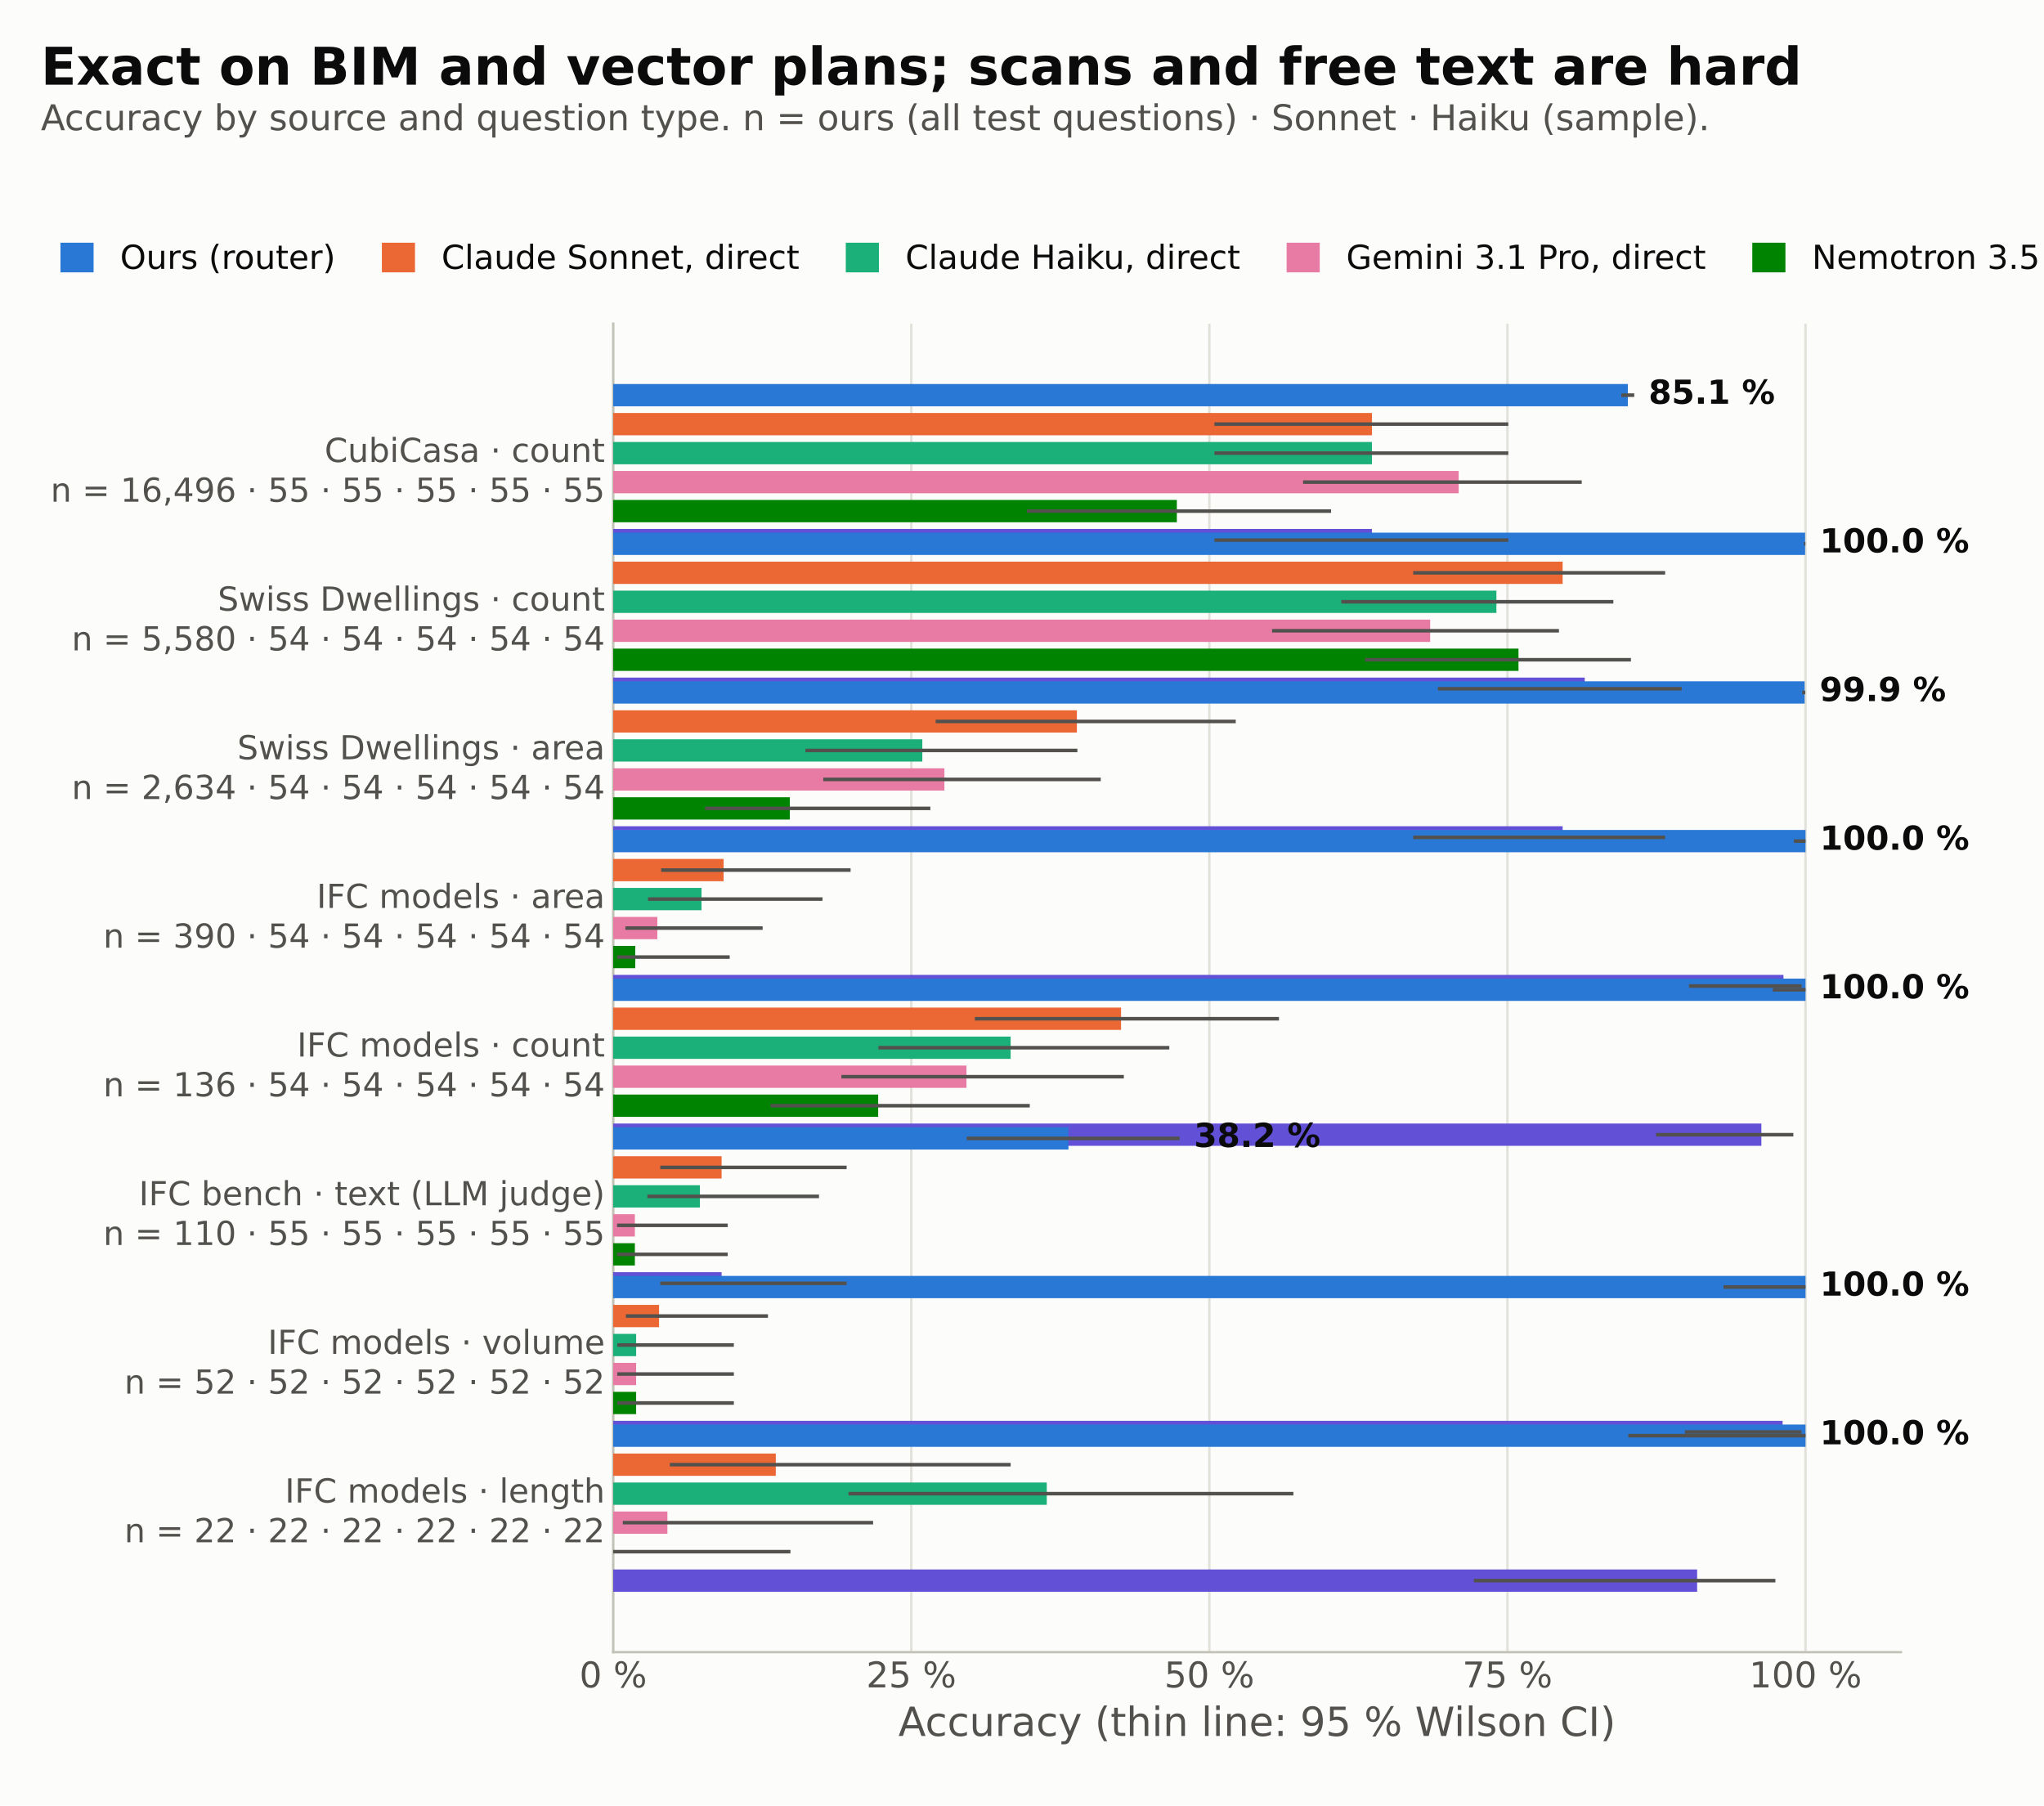
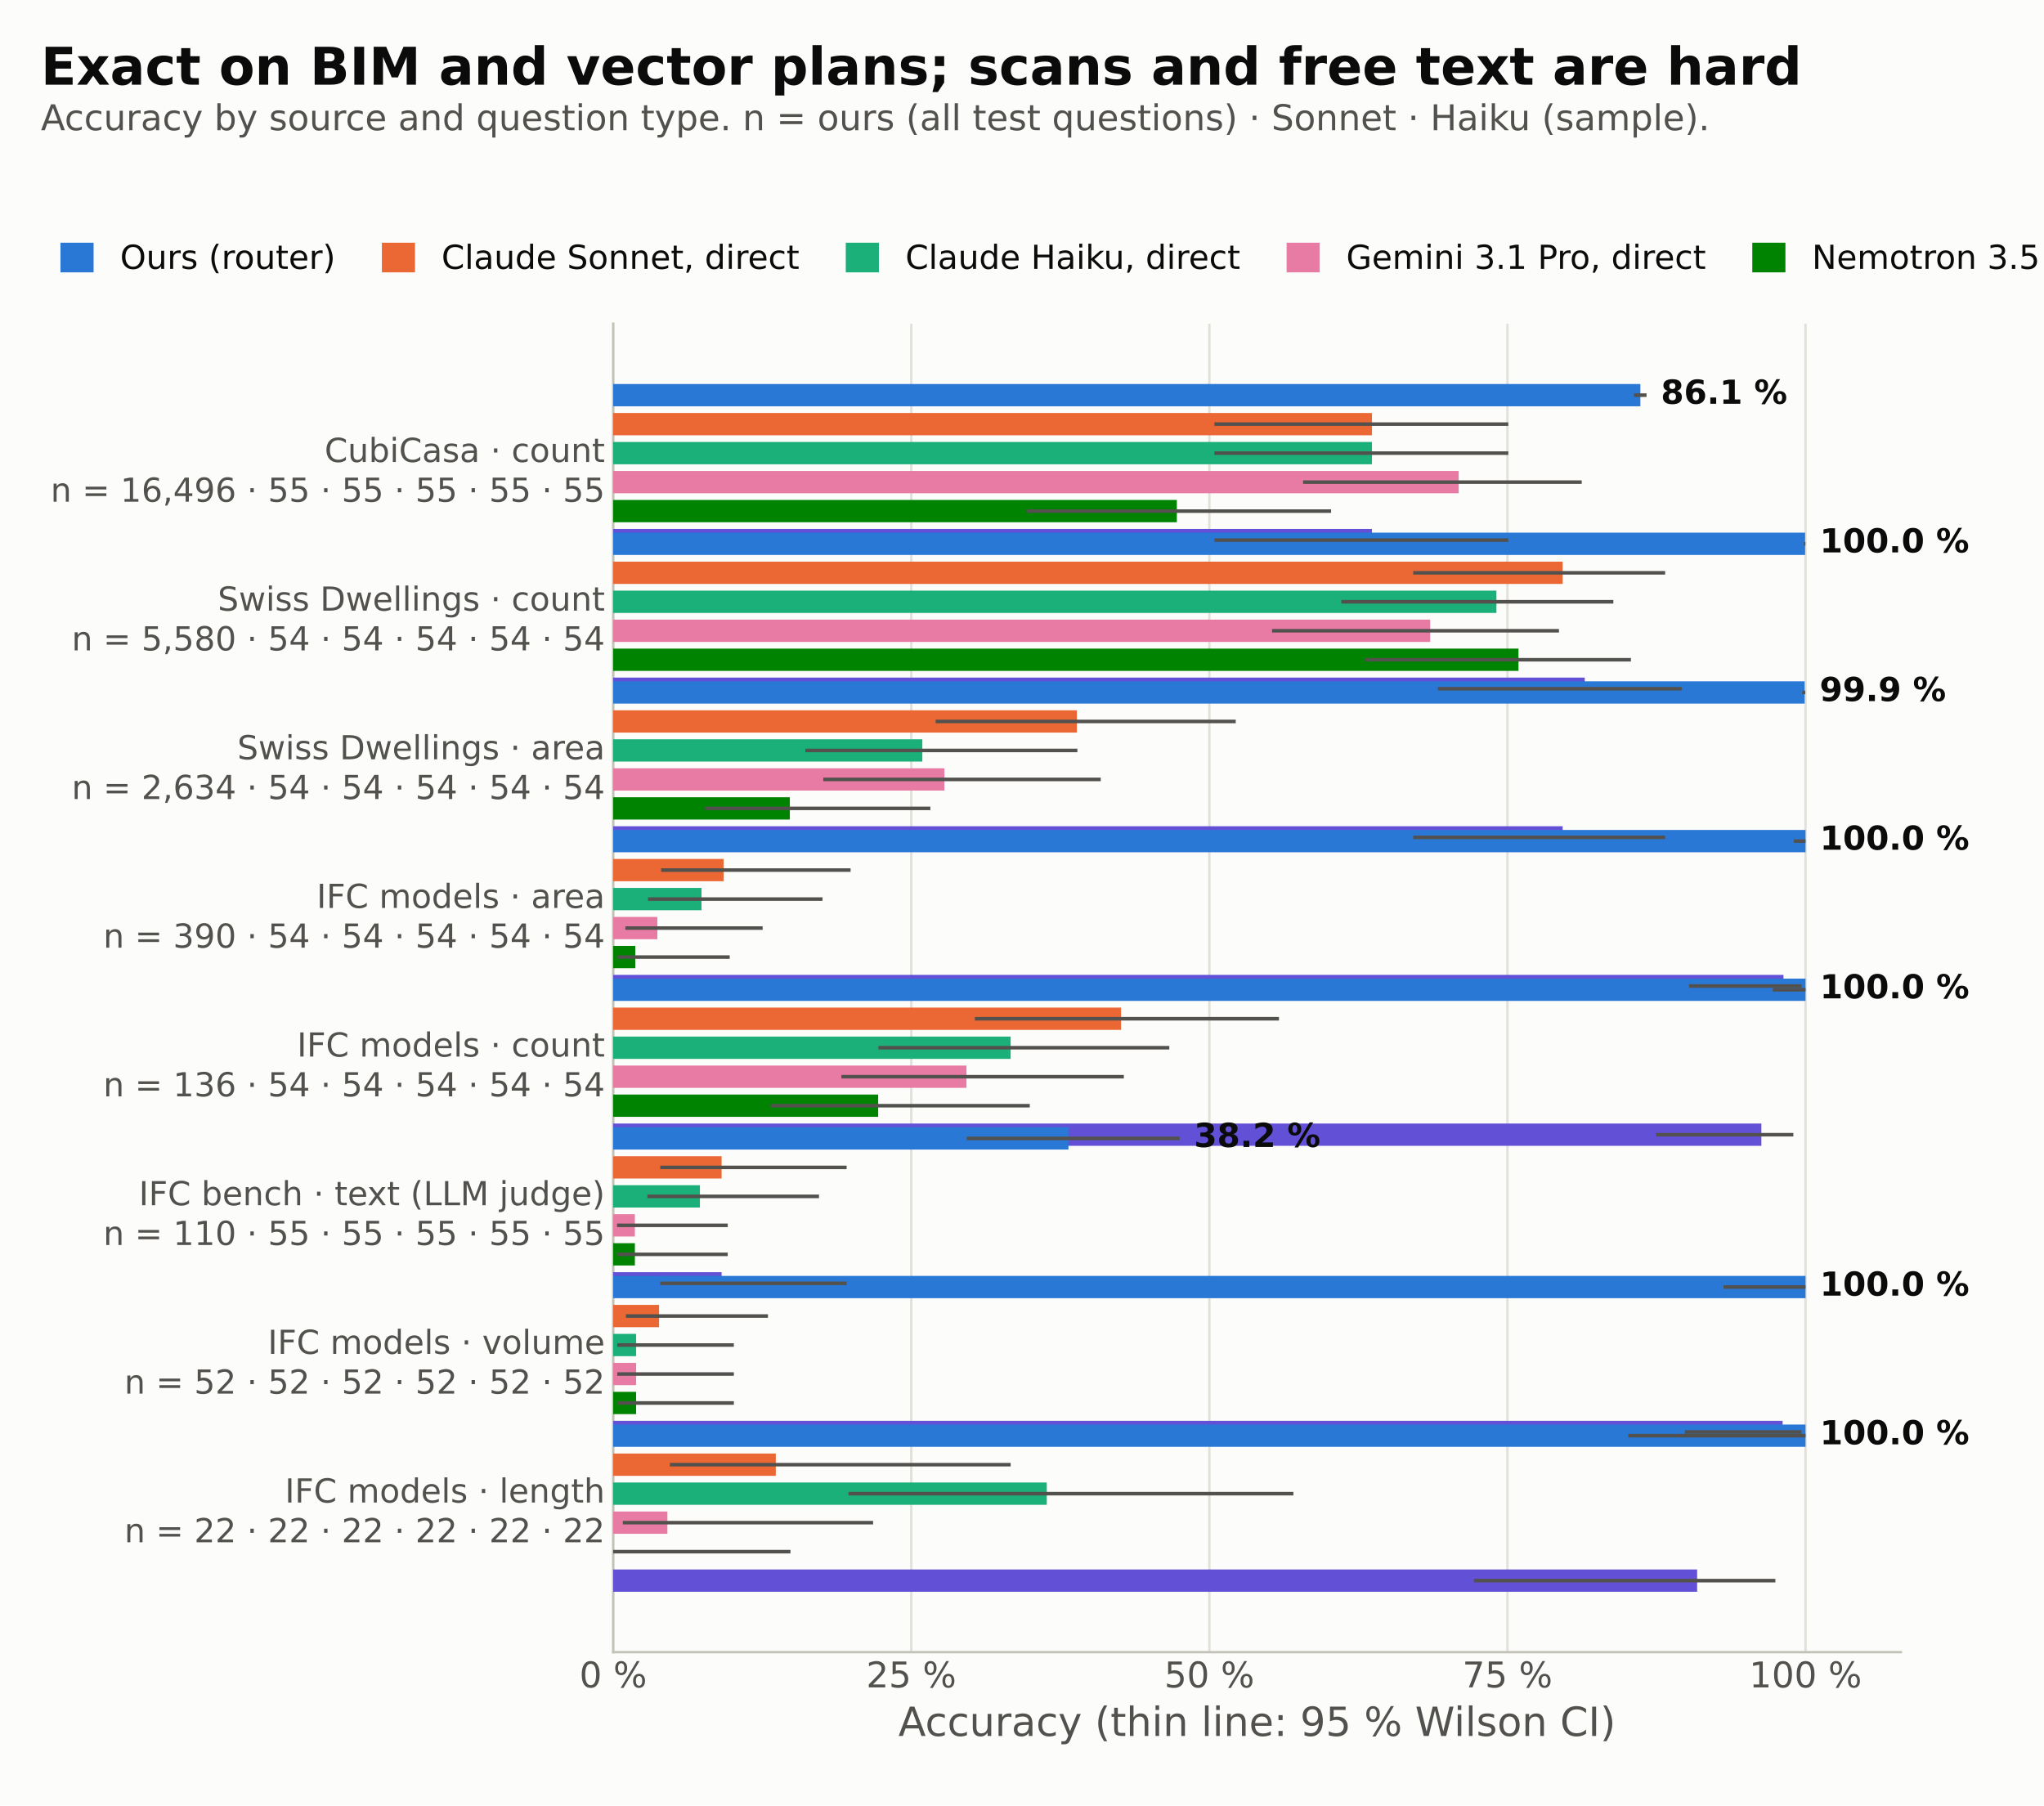
<svg xmlns="http://www.w3.org/2000/svg" width="864pt" height="763.2pt" viewBox="0 0 864 763.2" version="1.1">
  <defs>
    <style type="text/css">*{stroke-linejoin: round; stroke-linecap: butt}</style>
  </defs>
  <g id="figure_1">
    <g id="patch_1">
      <path d="M 0 763.2  L 864 763.2  L 864 0  L 0 0  z " style="fill: #fcfcfb" />
    </g>
    <g id="axes_1">
      <g id="patch_2">
        <path d="M 259.2 698.4  L 803.52 698.4  L 803.52 136.8  L 259.2 136.8  z " style="fill: #fcfcfb" />
      </g>
      <g id="matplotlib.axis_1">
        <g id="xtick_1">
          <g id="line2d_1">
-             <path d="M 259.2 698.4  L 259.2 136.8  " clip-path="url(#pb429736e7a)" style="fill: none; stroke: #e1e0d9; stroke-linecap: square" />
+             <path d="M 259.2 698.4  L 259.2 136.8  " clip-path="url(#pd298796c64)" style="fill: none; stroke: #e1e0d9; stroke-linecap: square" />
          </g>
          <g id="line2d_2" />
          <g id="text_1">
            <text style="font-size: 15px; font-family: 'DejaVu Sans'; text-anchor: middle; fill: #52514e" x="259.2" y="713.296" transform="rotate(-0 259.2 713.2965)">0 %</text>
          </g>
        </g>
        <g id="xtick_2">
          <g id="line2d_3">
-             <path d="M 385.2 698.4  L 385.2 136.8  " clip-path="url(#pb429736e7a)" style="fill: none; stroke: #e1e0d9; stroke-linecap: square" />
+             <path d="M 385.2 698.4  L 385.2 136.8  " clip-path="url(#pd298796c64)" style="fill: none; stroke: #e1e0d9; stroke-linecap: square" />
          </g>
          <g id="line2d_4" />
          <g id="text_2">
            <text style="font-size: 15px; font-family: 'DejaVu Sans'; text-anchor: middle; fill: #52514e" x="385.2" y="713.296" transform="rotate(-0 385.2 713.2965)">25 %</text>
          </g>
        </g>
        <g id="xtick_3">
          <g id="line2d_5">
-             <path d="M 511.2 698.4  L 511.2 136.8  " clip-path="url(#pb429736e7a)" style="fill: none; stroke: #e1e0d9; stroke-linecap: square" />
+             <path d="M 511.2 698.4  L 511.2 136.8  " clip-path="url(#pd298796c64)" style="fill: none; stroke: #e1e0d9; stroke-linecap: square" />
          </g>
          <g id="line2d_6" />
          <g id="text_3">
            <text style="font-size: 15px; font-family: 'DejaVu Sans'; text-anchor: middle; fill: #52514e" x="511.2" y="713.296" transform="rotate(-0 511.2 713.2965)">50 %</text>
          </g>
        </g>
        <g id="xtick_4">
          <g id="line2d_7">
-             <path d="M 637.2 698.4  L 637.2 136.8  " clip-path="url(#pb429736e7a)" style="fill: none; stroke: #e1e0d9; stroke-linecap: square" />
+             <path d="M 637.2 698.4  L 637.2 136.8  " clip-path="url(#pd298796c64)" style="fill: none; stroke: #e1e0d9; stroke-linecap: square" />
          </g>
          <g id="line2d_8" />
          <g id="text_4">
            <text style="font-size: 15px; font-family: 'DejaVu Sans'; text-anchor: middle; fill: #52514e" x="637.2" y="713.296" transform="rotate(-0 637.2 713.2965)">75 %</text>
          </g>
        </g>
        <g id="xtick_5">
          <g id="line2d_9">
-             <path d="M 763.2 698.4  L 763.2 136.8  " clip-path="url(#pb429736e7a)" style="fill: none; stroke: #e1e0d9; stroke-linecap: square" />
+             <path d="M 763.2 698.4  L 763.2 136.8  " clip-path="url(#pd298796c64)" style="fill: none; stroke: #e1e0d9; stroke-linecap: square" />
          </g>
          <g id="line2d_10" />
          <g id="text_5">
            <text style="font-size: 15px; font-family: 'DejaVu Sans'; text-anchor: middle; fill: #52514e" x="763.2" y="713.296" transform="rotate(-0 763.2 713.2965)">100 %</text>
          </g>
        </g>
        <g id="text_6">
          <text style="font-size: 17px; font-family: 'DejaVu Sans'; text-anchor: middle; fill: #52514e" x="531.36" y="733.817" transform="rotate(-0 531.36 733.8173)">Accuracy (thin line: 95 % Wilson CI)</text>
        </g>
      </g>
      <g id="matplotlib.axis_2">
        <g id="ytick_1">
          <g id="line2d_11" />
          <g id="text_7">
            <text style="font-size: 14px; font-family: 'DejaVu Sans'; fill: #52514e" transform="translate(137.2009 195.291)">CubiCasa · count</text>
            <text style="font-size: 14px; font-family: 'DejaVu Sans'; fill: #52514e" transform="translate(21.39469 212.0937)">n = 16,496 · 55 · 55 · 55 · 55 · 55</text>
          </g>
        </g>
        <g id="ytick_2">
          <g id="line2d_12" />
          <g id="text_8">
            <text style="font-size: 14px; font-family: 'DejaVu Sans'; fill: #52514e" transform="translate(92.02688 258.1273)">Swiss Dwellings · count</text>
            <text style="font-size: 14px; font-family: 'DejaVu Sans'; fill: #52514e" transform="translate(30.30219 274.93)">n = 5,580 · 54 · 54 · 54 · 54 · 54</text>
          </g>
        </g>
        <g id="ytick_3">
          <g id="line2d_13" />
          <g id="text_9">
            <text style="font-size: 14px; font-family: 'DejaVu Sans'; fill: #52514e" transform="translate(100.3044 320.9637)">Swiss Dwellings · area</text>
            <text style="font-size: 14px; font-family: 'DejaVu Sans'; fill: #52514e" transform="translate(30.30219 337.7664)">n = 2,634 · 54 · 54 · 54 · 54 · 54</text>
          </g>
        </g>
        <g id="ytick_4">
          <g id="line2d_14" />
          <g id="text_10">
            <text style="font-size: 14px; font-family: 'DejaVu Sans'; fill: #52514e" transform="translate(133.8366 383.8)">IFC models · area</text>
            <text style="font-size: 14px; font-family: 'DejaVu Sans'; fill: #52514e" transform="translate(43.65906 400.6028)">n = 390 · 54 · 54 · 54 · 54 · 54</text>
          </g>
        </g>
        <g id="ytick_5">
          <g id="line2d_15" />
          <g id="text_11">
            <text style="font-size: 14px; font-family: 'DejaVu Sans'; fill: #52514e" transform="translate(125.5591 446.6364)">IFC models · count</text>
            <text style="font-size: 14px; font-family: 'DejaVu Sans'; fill: #52514e" transform="translate(43.65906 463.4391)">n = 136 · 54 · 54 · 54 · 54 · 54</text>
          </g>
        </g>
        <g id="ytick_6">
          <g id="line2d_16" />
          <g id="text_12">
            <text style="font-size: 14px; font-family: 'DejaVu Sans'; fill: #52514e" transform="translate(58.71125 509.4728)">IFC bench · text (LLM judge)</text>
            <text style="font-size: 14px; font-family: 'DejaVu Sans'; fill: #52514e" transform="translate(43.65906 526.2755)">n = 110 · 55 · 55 · 55 · 55 · 55</text>
          </g>
        </g>
        <g id="ytick_7">
          <g id="line2d_17" />
          <g id="text_13">
            <text style="font-size: 14px; font-family: 'DejaVu Sans'; fill: #52514e" transform="translate(113.1909 572.3091)">IFC models · volume</text>
            <text style="font-size: 14px; font-family: 'DejaVu Sans'; fill: #52514e" transform="translate(52.56656 589.1119)">n = 52 · 52 · 52 · 52 · 52 · 52</text>
          </g>
        </g>
        <g id="ytick_8">
          <g id="line2d_18" />
          <g id="text_14">
            <text style="font-size: 14px; font-family: 'DejaVu Sans'; fill: #52514e" transform="translate(120.4316 635.1455)">IFC models · length</text>
            <text style="font-size: 14px; font-family: 'DejaVu Sans'; fill: #52514e" transform="translate(52.56656 651.9482)">n = 22 · 22 · 22 · 22 · 22 · 22</text>
          </g>
        </g>
      </g>
      <g id="patch_3">
        <path d="M 259.2 698.4  L 259.2 136.8  " style="fill: none; stroke: #c3c2b7; stroke-linejoin: miter; stroke-linecap: square" />
      </g>
      <g id="patch_4">
        <path d="M 259.2 698.4  L 803.52 698.4  " style="fill: none; stroke: #c3c2b7; stroke-linejoin: miter; stroke-linecap: square" />
      </g>
      <g id="patch_5">
-         <path d="M 259.2 171.753  L 688.101 171.753  L 688.101 162.327  L 259.2 162.327  z " clip-path="url(#pb429736e7a)" style="fill: #2a78d6" />
+         <path d="M 259.2 171.753  L 693.387 171.753  L 693.387 162.327  L 259.2 162.327  z " clip-path="url(#pd298796c64)" style="fill: #2a78d6" />
      </g>
      <g id="text_15">
-         <text style="font-weight: 700; font-size: 14px; font-family: 'DejaVu Sans'; text-anchor: start; fill: #0b0b0b" x="696.847" y="170.677" transform="rotate(-0 696.8466 170.6767)">85.1 %</text>
+         <text style="font-weight: 700; font-size: 14px; font-family: 'DejaVu Sans'; text-anchor: start; fill: #0b0b0b" x="702.049" y="170.677" transform="rotate(-0 702.0492 170.6767)">86.1 %</text>
      </g>
      <g id="patch_6">
-         <path d="M 259.2 184.006  L 579.927 184.006  L 579.927 174.58  L 259.2 174.58  z " clip-path="url(#pb429736e7a)" style="fill: #eb6834" />
+         <path d="M 259.2 184.006  L 579.927 184.006  L 579.927 174.58  L 259.2 174.58  z " clip-path="url(#pd298796c64)" style="fill: #eb6834" />
      </g>
      <g id="patch_7">
-         <path d="M 259.2 196.259  L 579.927 196.259  L 579.927 186.833  L 259.2 186.833  z " clip-path="url(#pb429736e7a)" style="fill: #1baf7a" />
+         <path d="M 259.2 196.259  L 579.927 196.259  L 579.927 186.833  L 259.2 186.833  z " clip-path="url(#pd298796c64)" style="fill: #1baf7a" />
      </g>
      <g id="patch_8">
-         <path d="M 259.2 208.512  L 616.582 208.512  L 616.582 199.087  L 259.2 199.087  z " clip-path="url(#pb429736e7a)" style="fill: #e87ba4" />
+         <path d="M 259.2 208.512  L 616.582 208.512  L 616.582 199.087  L 259.2 199.087  z " clip-path="url(#pd298796c64)" style="fill: #e87ba4" />
      </g>
      <g id="patch_9">
-         <path d="M 259.2 220.765  L 497.455 220.765  L 497.455 211.34  L 259.2 211.34  z " clip-path="url(#pb429736e7a)" style="fill: #008300" />
+         <path d="M 259.2 220.765  L 497.455 220.765  L 497.455 211.34  L 259.2 211.34  z " clip-path="url(#pd298796c64)" style="fill: #008300" />
      </g>
      <g id="patch_10">
-         <path d="M 259.2 233.018  L 579.927 233.018  L 579.927 223.593  L 259.2 223.593  z " clip-path="url(#pb429736e7a)" style="fill: #6250d6" />
+         <path d="M 259.2 233.018  L 579.927 233.018  L 579.927 223.593  L 259.2 223.593  z " clip-path="url(#pd298796c64)" style="fill: #6250d6" />
      </g>
      <g id="patch_11">
-         <path d="M 259.2 234.589  L 763.019 234.589  L 763.019 225.164  L 259.2 225.164  z " clip-path="url(#pb429736e7a)" style="fill: #2a78d6" />
+         <path d="M 259.2 234.589  L 763.019 234.589  L 763.019 225.164  L 259.2 225.164  z " clip-path="url(#pd298796c64)" style="fill: #2a78d6" />
      </g>
      <g id="text_16">
        <text style="font-weight: 700; font-size: 14px; font-family: 'DejaVu Sans'; text-anchor: start; fill: #0b0b0b" x="769.198" y="233.513" transform="rotate(-0 769.1985 233.5131)">100.0 %</text>
      </g>
      <g id="patch_12">
-         <path d="M 259.2 246.842  L 660.533 246.842  L 660.533 237.417  L 259.2 237.417  z " clip-path="url(#pb429736e7a)" style="fill: #eb6834" />
+         <path d="M 259.2 246.842  L 660.533 246.842  L 660.533 237.417  L 259.2 237.417  z " clip-path="url(#pd298796c64)" style="fill: #eb6834" />
      </g>
      <g id="patch_13">
-         <path d="M 259.2 259.095  L 632.533 259.095  L 632.533 249.67  L 259.2 249.67  z " clip-path="url(#pb429736e7a)" style="fill: #1baf7a" />
+         <path d="M 259.2 259.095  L 632.533 259.095  L 632.533 249.67  L 259.2 249.67  z " clip-path="url(#pd298796c64)" style="fill: #1baf7a" />
      </g>
      <g id="patch_14">
-         <path d="M 259.2 271.348  L 604.533 271.348  L 604.533 261.923  L 259.2 261.923  z " clip-path="url(#pb429736e7a)" style="fill: #e87ba4" />
+         <path d="M 259.2 271.348  L 604.533 271.348  L 604.533 261.923  L 259.2 261.923  z " clip-path="url(#pd298796c64)" style="fill: #e87ba4" />
      </g>
      <g id="patch_15">
-         <path d="M 259.2 283.601  L 641.867 283.601  L 641.867 274.176  L 259.2 274.176  z " clip-path="url(#pb429736e7a)" style="fill: #008300" />
+         <path d="M 259.2 283.601  L 641.867 283.601  L 641.867 274.176  L 259.2 274.176  z " clip-path="url(#pd298796c64)" style="fill: #008300" />
      </g>
      <g id="patch_16">
-         <path d="M 259.2 295.855  L 669.867 295.855  L 669.867 286.429  L 259.2 286.429  z " clip-path="url(#pb429736e7a)" style="fill: #6250d6" />
+         <path d="M 259.2 295.855  L 669.867 295.855  L 669.867 286.429  L 259.2 286.429  z " clip-path="url(#pd298796c64)" style="fill: #6250d6" />
      </g>
      <g id="patch_17">
-         <path d="M 259.2 297.425  L 762.817 297.425  L 762.817 288  L 259.2 288  z " clip-path="url(#pb429736e7a)" style="fill: #2a78d6" />
+         <path d="M 259.2 297.425  L 762.817 297.425  L 762.817 288  L 259.2 288  z " clip-path="url(#pd298796c64)" style="fill: #2a78d6" />
      </g>
      <g id="text_17">
        <text style="font-weight: 700; font-size: 14px; font-family: 'DejaVu Sans'; text-anchor: start; fill: #0b0b0b" x="769.143" y="296.349" transform="rotate(-0 769.143 296.3494)">99.9 %</text>
      </g>
      <g id="patch_18">
-         <path d="M 259.2 309.679  L 455.2 309.679  L 455.2 300.253  L 259.2 300.253  z " clip-path="url(#pb429736e7a)" style="fill: #eb6834" />
+         <path d="M 259.2 309.679  L 455.2 309.679  L 455.2 300.253  L 259.2 300.253  z " clip-path="url(#pd298796c64)" style="fill: #eb6834" />
      </g>
      <g id="patch_19">
-         <path d="M 259.2 321.932  L 389.867 321.932  L 389.867 312.506  L 259.2 312.506  z " clip-path="url(#pb429736e7a)" style="fill: #1baf7a" />
+         <path d="M 259.2 321.932  L 389.867 321.932  L 389.867 312.506  L 259.2 312.506  z " clip-path="url(#pd298796c64)" style="fill: #1baf7a" />
      </g>
      <g id="patch_20">
-         <path d="M 259.2 334.185  L 399.2 334.185  L 399.2 324.759  L 259.2 324.759  z " clip-path="url(#pb429736e7a)" style="fill: #e87ba4" />
+         <path d="M 259.2 334.185  L 399.2 334.185  L 399.2 324.759  L 259.2 324.759  z " clip-path="url(#pd298796c64)" style="fill: #e87ba4" />
      </g>
      <g id="patch_21">
-         <path d="M 259.2 346.438  L 333.867 346.438  L 333.867 337.012  L 259.2 337.012  z " clip-path="url(#pb429736e7a)" style="fill: #008300" />
+         <path d="M 259.2 346.438  L 333.867 346.438  L 333.867 337.012  L 259.2 337.012  z " clip-path="url(#pd298796c64)" style="fill: #008300" />
      </g>
      <g id="patch_22">
-         <path d="M 259.2 358.691  L 660.533 358.691  L 660.533 349.265  L 259.2 349.265  z " clip-path="url(#pb429736e7a)" style="fill: #6250d6" />
+         <path d="M 259.2 358.691  L 660.533 358.691  L 660.533 349.265  L 259.2 349.265  z " clip-path="url(#pd298796c64)" style="fill: #6250d6" />
      </g>
      <g id="patch_23">
-         <path d="M 259.2 360.262  L 763.2 360.262  L 763.2 350.836  L 259.2 350.836  z " clip-path="url(#pb429736e7a)" style="fill: #2a78d6" />
+         <path d="M 259.2 360.262  L 763.2 360.262  L 763.2 350.836  L 259.2 350.836  z " clip-path="url(#pd298796c64)" style="fill: #2a78d6" />
      </g>
      <g id="text_18">
        <text style="font-weight: 700; font-size: 14px; font-family: 'DejaVu Sans'; text-anchor: start; fill: #0b0b0b" x="769.248" y="359.186" transform="rotate(-0 769.248 359.1858)">100.0 %</text>
      </g>
      <g id="patch_24">
-         <path d="M 259.2 372.515  L 305.867 372.515  L 305.867 363.089  L 259.2 363.089  z " clip-path="url(#pb429736e7a)" style="fill: #eb6834" />
+         <path d="M 259.2 372.515  L 305.867 372.515  L 305.867 363.089  L 259.2 363.089  z " clip-path="url(#pd298796c64)" style="fill: #eb6834" />
      </g>
      <g id="patch_25">
-         <path d="M 259.2 384.768  L 296.533 384.768  L 296.533 375.343  L 259.2 375.343  z " clip-path="url(#pb429736e7a)" style="fill: #1baf7a" />
+         <path d="M 259.2 384.768  L 296.533 384.768  L 296.533 375.343  L 259.2 375.343  z " clip-path="url(#pd298796c64)" style="fill: #1baf7a" />
      </g>
      <g id="patch_26">
-         <path d="M 259.2 397.021  L 277.867 397.021  L 277.867 387.596  L 259.2 387.596  z " clip-path="url(#pb429736e7a)" style="fill: #e87ba4" />
+         <path d="M 259.2 397.021  L 277.867 397.021  L 277.867 387.596  L 259.2 387.596  z " clip-path="url(#pd298796c64)" style="fill: #e87ba4" />
      </g>
      <g id="patch_27">
-         <path d="M 259.2 409.274  L 268.533 409.274  L 268.533 399.849  L 259.2 399.849  z " clip-path="url(#pb429736e7a)" style="fill: #008300" />
+         <path d="M 259.2 409.274  L 268.533 409.274  L 268.533 399.849  L 259.2 399.849  z " clip-path="url(#pd298796c64)" style="fill: #008300" />
      </g>
      <g id="patch_28">
-         <path d="M 259.2 421.527  L 753.867 421.527  L 753.867 412.102  L 259.2 412.102  z " clip-path="url(#pb429736e7a)" style="fill: #6250d6" />
+         <path d="M 259.2 421.527  L 753.867 421.527  L 753.867 412.102  L 259.2 412.102  z " clip-path="url(#pd298796c64)" style="fill: #6250d6" />
      </g>
      <g id="patch_29">
-         <path d="M 259.2 423.098  L 763.2 423.098  L 763.2 413.673  L 259.2 413.673  z " clip-path="url(#pb429736e7a)" style="fill: #2a78d6" />
+         <path d="M 259.2 423.098  L 763.2 423.098  L 763.2 413.673  L 259.2 413.673  z " clip-path="url(#pd298796c64)" style="fill: #2a78d6" />
      </g>
      <g id="text_19">
        <text style="font-weight: 700; font-size: 14px; font-family: 'DejaVu Sans'; text-anchor: start; fill: #0b0b0b" x="769.248" y="422.022" transform="rotate(-0 769.248 422.0222)">100.0 %</text>
      </g>
      <g id="patch_30">
-         <path d="M 259.2 435.351  L 473.867 435.351  L 473.867 425.926  L 259.2 425.926  z " clip-path="url(#pb429736e7a)" style="fill: #eb6834" />
+         <path d="M 259.2 435.351  L 473.867 435.351  L 473.867 425.926  L 259.2 425.926  z " clip-path="url(#pd298796c64)" style="fill: #eb6834" />
      </g>
      <g id="patch_31">
-         <path d="M 259.2 447.604  L 427.2 447.604  L 427.2 438.179  L 259.2 438.179  z " clip-path="url(#pb429736e7a)" style="fill: #1baf7a" />
+         <path d="M 259.2 447.604  L 427.2 447.604  L 427.2 438.179  L 259.2 438.179  z " clip-path="url(#pd298796c64)" style="fill: #1baf7a" />
      </g>
      <g id="patch_32">
-         <path d="M 259.2 459.857  L 408.533 459.857  L 408.533 450.432  L 259.2 450.432  z " clip-path="url(#pb429736e7a)" style="fill: #e87ba4" />
+         <path d="M 259.2 459.857  L 408.533 459.857  L 408.533 450.432  L 259.2 450.432  z " clip-path="url(#pd298796c64)" style="fill: #e87ba4" />
      </g>
      <g id="patch_33">
-         <path d="M 259.2 472.111  L 371.2 472.111  L 371.2 462.685  L 259.2 462.685  z " clip-path="url(#pb429736e7a)" style="fill: #008300" />
+         <path d="M 259.2 472.111  L 371.2 472.111  L 371.2 462.685  L 259.2 462.685  z " clip-path="url(#pd298796c64)" style="fill: #008300" />
      </g>
      <g id="patch_34">
-         <path d="M 259.2 484.364  L 744.533 484.364  L 744.533 474.938  L 259.2 474.938  z " clip-path="url(#pb429736e7a)" style="fill: #6250d6" />
+         <path d="M 259.2 484.364  L 744.533 484.364  L 744.533 474.938  L 259.2 474.938  z " clip-path="url(#pd298796c64)" style="fill: #6250d6" />
      </g>
      <g id="patch_35">
-         <path d="M 259.2 485.935  L 451.636 485.935  L 451.636 476.509  L 259.2 476.509  z " clip-path="url(#pb429736e7a)" style="fill: #2a78d6" />
+         <path d="M 259.2 485.935  L 451.636 485.935  L 451.636 476.509  L 259.2 476.509  z " clip-path="url(#pd298796c64)" style="fill: #2a78d6" />
      </g>
      <g id="text_20">
        <text style="font-weight: 700; font-size: 14px; font-family: 'DejaVu Sans'; text-anchor: start; fill: #0b0b0b" x="504.719" y="484.859" transform="rotate(-0 504.7187 484.8585)">38.2 %</text>
      </g>
      <g id="patch_36">
-         <path d="M 259.2 498.188  L 305.018 498.188  L 305.018 488.762  L 259.2 488.762  z " clip-path="url(#pb429736e7a)" style="fill: #eb6834" />
+         <path d="M 259.2 498.188  L 305.018 498.188  L 305.018 488.762  L 259.2 488.762  z " clip-path="url(#pd298796c64)" style="fill: #eb6834" />
      </g>
      <g id="patch_37">
-         <path d="M 259.2 510.441  L 295.855 510.441  L 295.855 501.015  L 259.2 501.015  z " clip-path="url(#pb429736e7a)" style="fill: #1baf7a" />
+         <path d="M 259.2 510.441  L 295.855 510.441  L 295.855 501.015  L 259.2 501.015  z " clip-path="url(#pd298796c64)" style="fill: #1baf7a" />
      </g>
      <g id="patch_38">
-         <path d="M 259.2 522.694  L 268.364 522.694  L 268.364 513.268  L 259.2 513.268  z " clip-path="url(#pb429736e7a)" style="fill: #e87ba4" />
+         <path d="M 259.2 522.694  L 268.364 522.694  L 268.364 513.268  L 259.2 513.268  z " clip-path="url(#pd298796c64)" style="fill: #e87ba4" />
      </g>
      <g id="patch_39">
-         <path d="M 259.2 534.947  L 268.364 534.947  L 268.364 525.521  L 259.2 525.521  z " clip-path="url(#pb429736e7a)" style="fill: #008300" />
+         <path d="M 259.2 534.947  L 268.364 534.947  L 268.364 525.521  L 259.2 525.521  z " clip-path="url(#pd298796c64)" style="fill: #008300" />
      </g>
      <g id="patch_40">
-         <path d="M 259.2 547.2  L 305.018 547.2  L 305.018 537.775  L 259.2 537.775  z " clip-path="url(#pb429736e7a)" style="fill: #6250d6" />
+         <path d="M 259.2 547.2  L 305.018 547.2  L 305.018 537.775  L 259.2 537.775  z " clip-path="url(#pd298796c64)" style="fill: #6250d6" />
      </g>
      <g id="patch_41">
-         <path d="M 259.2 548.771  L 763.2 548.771  L 763.2 539.345  L 259.2 539.345  z " clip-path="url(#pb429736e7a)" style="fill: #2a78d6" />
+         <path d="M 259.2 548.771  L 763.2 548.771  L 763.2 539.345  L 259.2 539.345  z " clip-path="url(#pd298796c64)" style="fill: #2a78d6" />
      </g>
      <g id="text_21">
        <text style="font-weight: 700; font-size: 14px; font-family: 'DejaVu Sans'; text-anchor: start; fill: #0b0b0b" x="769.248" y="547.695" transform="rotate(-0 769.248 547.6949)">100.0 %</text>
      </g>
      <g id="patch_42">
-         <path d="M 259.2 561.024  L 278.585 561.024  L 278.585 551.599  L 259.2 551.599  z " clip-path="url(#pb429736e7a)" style="fill: #eb6834" />
+         <path d="M 259.2 561.024  L 278.585 561.024  L 278.585 551.599  L 259.2 551.599  z " clip-path="url(#pd298796c64)" style="fill: #eb6834" />
      </g>
      <g id="patch_43">
-         <path d="M 259.2 573.277  L 268.892 573.277  L 268.892 563.852  L 259.2 563.852  z " clip-path="url(#pb429736e7a)" style="fill: #1baf7a" />
+         <path d="M 259.2 573.277  L 268.892 573.277  L 268.892 563.852  L 259.2 563.852  z " clip-path="url(#pd298796c64)" style="fill: #1baf7a" />
      </g>
      <g id="patch_44">
-         <path d="M 259.2 585.53  L 268.892 585.53  L 268.892 576.105  L 259.2 576.105  z " clip-path="url(#pb429736e7a)" style="fill: #e87ba4" />
+         <path d="M 259.2 585.53  L 268.892 585.53  L 268.892 576.105  L 259.2 576.105  z " clip-path="url(#pd298796c64)" style="fill: #e87ba4" />
      </g>
      <g id="patch_45">
-         <path d="M 259.2 597.783  L 268.892 597.783  L 268.892 588.358  L 259.2 588.358  z " clip-path="url(#pb429736e7a)" style="fill: #008300" />
+         <path d="M 259.2 597.783  L 268.892 597.783  L 268.892 588.358  L 259.2 588.358  z " clip-path="url(#pd298796c64)" style="fill: #008300" />
      </g>
      <g id="patch_46">
-         <path d="M 259.2 610.036  L 753.508 610.036  L 753.508 600.611  L 259.2 600.611  z " clip-path="url(#pb429736e7a)" style="fill: #6250d6" />
+         <path d="M 259.2 610.036  L 753.508 610.036  L 753.508 600.611  L 259.2 600.611  z " clip-path="url(#pd298796c64)" style="fill: #6250d6" />
      </g>
      <g id="patch_47">
-         <path d="M 259.2 611.607  L 763.2 611.607  L 763.2 602.182  L 259.2 602.182  z " clip-path="url(#pb429736e7a)" style="fill: #2a78d6" />
+         <path d="M 259.2 611.607  L 763.2 611.607  L 763.2 602.182  L 259.2 602.182  z " clip-path="url(#pd298796c64)" style="fill: #2a78d6" />
      </g>
      <g id="text_22">
        <text style="font-weight: 700; font-size: 14px; font-family: 'DejaVu Sans'; text-anchor: start; fill: #0b0b0b" x="769.248" y="610.531" transform="rotate(-0 769.248 610.5313)">100.0 %</text>
      </g>
      <g id="patch_48">
-         <path d="M 259.2 623.86  L 327.927 623.86  L 327.927 614.435  L 259.2 614.435  z " clip-path="url(#pb429736e7a)" style="fill: #eb6834" />
+         <path d="M 259.2 623.86  L 327.927 623.86  L 327.927 614.435  L 259.2 614.435  z " clip-path="url(#pd298796c64)" style="fill: #eb6834" />
      </g>
      <g id="patch_49">
-         <path d="M 259.2 636.113  L 442.473 636.113  L 442.473 626.688  L 259.2 626.688  z " clip-path="url(#pb429736e7a)" style="fill: #1baf7a" />
+         <path d="M 259.2 636.113  L 442.473 636.113  L 442.473 626.688  L 259.2 626.688  z " clip-path="url(#pd298796c64)" style="fill: #1baf7a" />
      </g>
      <g id="patch_50">
-         <path d="M 259.2 648.367  L 282.109 648.367  L 282.109 638.941  L 259.2 638.941  z " clip-path="url(#pb429736e7a)" style="fill: #e87ba4" />
+         <path d="M 259.2 648.367  L 282.109 648.367  L 282.109 638.941  L 259.2 638.941  z " clip-path="url(#pd298796c64)" style="fill: #e87ba4" />
      </g>
      <g id="patch_51">
-         <path d="M 259.2 660.62  L 259.2 660.62  L 259.2 651.194  L 259.2 651.194  z " clip-path="url(#pb429736e7a)" style="fill: #008300" />
+         <path d="M 259.2 660.62  L 259.2 660.62  L 259.2 651.194  L 259.2 651.194  z " clip-path="url(#pd298796c64)" style="fill: #008300" />
      </g>
      <g id="patch_52">
-         <path d="M 259.2 672.873  L 717.382 672.873  L 717.382 663.447  L 259.2 663.447  z " clip-path="url(#pb429736e7a)" style="fill: #6250d6" />
+         <path d="M 259.2 672.873  L 717.382 672.873  L 717.382 663.447  L 259.2 663.447  z " clip-path="url(#pd298796c64)" style="fill: #6250d6" />
      </g>
      <g id="line2d_19">
-         <path d="M 685.321 167.04  L 690.799 167.04  " clip-path="url(#pb429736e7a)" style="fill: none; stroke: #52514e; stroke-width: 1.5" />
+         <path d="M 690.687 167.04  L 696.001 167.04  " clip-path="url(#pd298796c64)" style="fill: none; stroke: #52514e; stroke-width: 1.5" />
      </g>
      <g id="line2d_20">
-         <path d="M 513.331 179.293  L 637.55 179.293  " clip-path="url(#pb429736e7a)" style="fill: none; stroke: #52514e; stroke-width: 1.5" />
+         <path d="M 513.331 179.293  L 637.55 179.293  " clip-path="url(#pd298796c64)" style="fill: none; stroke: #52514e; stroke-width: 1.5" />
      </g>
      <g id="line2d_21">
-         <path d="M 513.331 191.546  L 637.55 191.546  " clip-path="url(#pb429736e7a)" style="fill: none; stroke: #52514e; stroke-width: 1.5" />
+         <path d="M 513.331 191.546  L 637.55 191.546  " clip-path="url(#pd298796c64)" style="fill: none; stroke: #52514e; stroke-width: 1.5" />
      </g>
      <g id="line2d_22">
-         <path d="M 550.811 203.799  L 668.593 203.799  " clip-path="url(#pb429736e7a)" style="fill: none; stroke: #52514e; stroke-width: 1.5" />
+         <path d="M 550.811 203.799  L 668.593 203.799  " clip-path="url(#pd298796c64)" style="fill: none; stroke: #52514e; stroke-width: 1.5" />
      </g>
      <g id="line2d_23">
-         <path d="M 434.053 216.052  L 562.651 216.052  " clip-path="url(#pb429736e7a)" style="fill: none; stroke: #52514e; stroke-width: 1.5" />
+         <path d="M 434.053 216.052  L 562.651 216.052  " clip-path="url(#pd298796c64)" style="fill: none; stroke: #52514e; stroke-width: 1.5" />
      </g>
      <g id="line2d_24">
-         <path d="M 513.331 228.305  L 637.55 228.305  " clip-path="url(#pb429736e7a)" style="fill: none; stroke: #52514e; stroke-width: 1.5" />
+         <path d="M 513.331 228.305  L 637.55 228.305  " clip-path="url(#pd298796c64)" style="fill: none; stroke: #52514e; stroke-width: 1.5" />
      </g>
      <g id="line2d_25">
-         <path d="M 762.542 229.876  L 763.15 229.876  " clip-path="url(#pb429736e7a)" style="fill: none; stroke: #52514e; stroke-width: 1.5" />
+         <path d="M 762.542 229.876  L 763.15 229.876  " clip-path="url(#pd298796c64)" style="fill: none; stroke: #52514e; stroke-width: 1.5" />
      </g>
      <g id="line2d_26">
-         <path d="M 597.372 242.129  L 703.859 242.129  " clip-path="url(#pb429736e7a)" style="fill: none; stroke: #52514e; stroke-width: 1.5" />
+         <path d="M 597.372 242.129  L 703.859 242.129  " clip-path="url(#pd298796c64)" style="fill: none; stroke: #52514e; stroke-width: 1.5" />
      </g>
      <g id="line2d_27">
-         <path d="M 566.988 254.383  L 681.962 254.383  " clip-path="url(#pb429736e7a)" style="fill: none; stroke: #52514e; stroke-width: 1.5" />
+         <path d="M 566.988 254.383  L 681.962 254.383  " clip-path="url(#pd298796c64)" style="fill: none; stroke: #52514e; stroke-width: 1.5" />
      </g>
      <g id="line2d_28">
-         <path d="M 537.693 266.636  L 658.976 266.636  " clip-path="url(#pb429736e7a)" style="fill: none; stroke: #52514e; stroke-width: 1.5" />
+         <path d="M 537.693 266.636  L 658.976 266.636  " clip-path="url(#pd298796c64)" style="fill: none; stroke: #52514e; stroke-width: 1.5" />
      </g>
      <g id="line2d_29">
-         <path d="M 576.984 278.889  L 689.393 278.889  " clip-path="url(#pb429736e7a)" style="fill: none; stroke: #52514e; stroke-width: 1.5" />
+         <path d="M 576.984 278.889  L 689.393 278.889  " clip-path="url(#pd298796c64)" style="fill: none; stroke: #52514e; stroke-width: 1.5" />
      </g>
      <g id="line2d_30">
-         <path d="M 607.787 291.142  L 710.871 291.142  " clip-path="url(#pb429736e7a)" style="fill: none; stroke: #52514e; stroke-width: 1.5" />
+         <path d="M 607.787 291.142  L 710.871 291.142  " clip-path="url(#pd298796c64)" style="fill: none; stroke: #52514e; stroke-width: 1.5" />
      </g>
      <g id="line2d_31">
-         <path d="M 761.807 292.713  L 763.095 292.713  " clip-path="url(#pb429736e7a)" style="fill: none; stroke: #52514e; stroke-width: 1.5" />
+         <path d="M 761.807 292.713  L 763.095 292.713  " clip-path="url(#pd298796c64)" style="fill: none; stroke: #52514e; stroke-width: 1.5" />
      </g>
      <g id="line2d_32">
-         <path d="M 395.491 304.966  L 522.347 304.966  " clip-path="url(#pb429736e7a)" style="fill: none; stroke: #52514e; stroke-width: 1.5" />
+         <path d="M 395.491 304.966  L 522.347 304.966  " clip-path="url(#pd298796c64)" style="fill: none; stroke: #52514e; stroke-width: 1.5" />
      </g>
      <g id="line2d_33">
-         <path d="M 340.438 317.219  L 455.412 317.219  " clip-path="url(#pb429736e7a)" style="fill: none; stroke: #52514e; stroke-width: 1.5" />
+         <path d="M 340.438 317.219  L 455.412 317.219  " clip-path="url(#pd298796c64)" style="fill: none; stroke: #52514e; stroke-width: 1.5" />
      </g>
      <g id="line2d_34">
-         <path d="M 347.989 329.472  L 465.288 329.472  " clip-path="url(#pb429736e7a)" style="fill: none; stroke: #52514e; stroke-width: 1.5" />
+         <path d="M 347.989 329.472  L 465.288 329.472  " clip-path="url(#pd298796c64)" style="fill: none; stroke: #52514e; stroke-width: 1.5" />
      </g>
      <g id="line2d_35">
-         <path d="M 298.023 341.725  L 393.265 341.725  " clip-path="url(#pb429736e7a)" style="fill: none; stroke: #52514e; stroke-width: 1.5" />
+         <path d="M 298.023 341.725  L 393.265 341.725  " clip-path="url(#pd298796c64)" style="fill: none; stroke: #52514e; stroke-width: 1.5" />
      </g>
      <g id="line2d_36">
-         <path d="M 597.372 353.978  L 703.859 353.978  " clip-path="url(#pb429736e7a)" style="fill: none; stroke: #52514e; stroke-width: 1.5" />
+         <path d="M 597.372 353.978  L 703.859 353.978  " clip-path="url(#pd298796c64)" style="fill: none; stroke: #52514e; stroke-width: 1.5" />
      </g>
      <g id="line2d_37">
-         <path d="M 758.284 355.549  L 763.2 355.549  " clip-path="url(#pb429736e7a)" style="fill: none; stroke: #52514e; stroke-width: 1.5" />
+         <path d="M 758.284 355.549  L 763.2 355.549  " clip-path="url(#pd298796c64)" style="fill: none; stroke: #52514e; stroke-width: 1.5" />
      </g>
      <g id="line2d_38">
-         <path d="M 279.461 367.802  L 359.546 367.802  " clip-path="url(#pb429736e7a)" style="fill: none; stroke: #52514e; stroke-width: 1.5" />
+         <path d="M 279.461 367.802  L 359.546 367.802  " clip-path="url(#pd298796c64)" style="fill: none; stroke: #52514e; stroke-width: 1.5" />
      </g>
      <g id="line2d_39">
-         <path d="M 273.907 380.055  L 347.673 380.055  " clip-path="url(#pb429736e7a)" style="fill: none; stroke: #52514e; stroke-width: 1.5" />
+         <path d="M 273.907 380.055  L 347.673 380.055  " clip-path="url(#pd298796c64)" style="fill: none; stroke: #52514e; stroke-width: 1.5" />
      </g>
      <g id="line2d_40">
-         <path d="M 264.349 392.308  L 322.377 392.308  " clip-path="url(#pb429736e7a)" style="fill: none; stroke: #52514e; stroke-width: 1.5" />
+         <path d="M 264.349 392.308  L 322.377 392.308  " clip-path="url(#pd298796c64)" style="fill: none; stroke: #52514e; stroke-width: 1.5" />
      </g>
      <g id="line2d_41">
-         <path d="M 260.851 404.561  L 308.448 404.561  " clip-path="url(#pb429736e7a)" style="fill: none; stroke: #52514e; stroke-width: 1.5" />
+         <path d="M 260.851 404.561  L 308.448 404.561  " clip-path="url(#pd298796c64)" style="fill: none; stroke: #52514e; stroke-width: 1.5" />
      </g>
      <g id="line2d_42">
-         <path d="M 713.952 416.815  L 761.549 416.815  " clip-path="url(#pb429736e7a)" style="fill: none; stroke: #52514e; stroke-width: 1.5" />
+         <path d="M 713.952 416.815  L 761.549 416.815  " clip-path="url(#pd298796c64)" style="fill: none; stroke: #52514e; stroke-width: 1.5" />
      </g>
      <g id="line2d_43">
-         <path d="M 749.355 418.385  L 763.2 418.385  " clip-path="url(#pb429736e7a)" style="fill: none; stroke: #52514e; stroke-width: 1.5" />
+         <path d="M 749.355 418.385  L 763.2 418.385  " clip-path="url(#pd298796c64)" style="fill: none; stroke: #52514e; stroke-width: 1.5" />
      </g>
      <g id="line2d_44">
-         <path d="M 412.072 430.639  L 540.62 430.639  " clip-path="url(#pb429736e7a)" style="fill: none; stroke: #52514e; stroke-width: 1.5" />
+         <path d="M 412.072 430.639  L 540.62 430.639  " clip-path="url(#pd298796c64)" style="fill: none; stroke: #52514e; stroke-width: 1.5" />
      </g>
      <g id="line2d_45">
-         <path d="M 371.297 442.892  L 494.261 442.892  " clip-path="url(#pb429736e7a)" style="fill: none; stroke: #52514e; stroke-width: 1.5" />
+         <path d="M 371.297 442.892  L 494.261 442.892  " clip-path="url(#pd298796c64)" style="fill: none; stroke: #52514e; stroke-width: 1.5" />
      </g>
      <g id="line2d_46">
-         <path d="M 355.653 455.145  L 475.051 455.145  " clip-path="url(#pb429736e7a)" style="fill: none; stroke: #52514e; stroke-width: 1.5" />
+         <path d="M 355.653 455.145  L 475.051 455.145  " clip-path="url(#pd298796c64)" style="fill: none; stroke: #52514e; stroke-width: 1.5" />
      </g>
      <g id="line2d_47">
-         <path d="M 325.705 467.398  L 435.291 467.398  " clip-path="url(#pb429736e7a)" style="fill: none; stroke: #52514e; stroke-width: 1.5" />
+         <path d="M 325.705 467.398  L 435.291 467.398  " clip-path="url(#pd298796c64)" style="fill: none; stroke: #52514e; stroke-width: 1.5" />
      </g>
      <g id="line2d_48">
-         <path d="M 700.023 479.651  L 758.051 479.651  " clip-path="url(#pb429736e7a)" style="fill: none; stroke: #52514e; stroke-width: 1.5" />
+         <path d="M 700.023 479.651  L 758.051 479.651  " clip-path="url(#pd298796c64)" style="fill: none; stroke: #52514e; stroke-width: 1.5" />
      </g>
      <g id="line2d_49">
-         <path d="M 408.622 481.222  L 498.671 481.222  " clip-path="url(#pb429736e7a)" style="fill: none; stroke: #52514e; stroke-width: 1.5" />
+         <path d="M 408.622 481.222  L 498.671 481.222  " clip-path="url(#pd298796c64)" style="fill: none; stroke: #52514e; stroke-width: 1.5" />
      </g>
      <g id="line2d_50">
-         <path d="M 279.087 493.475  L 357.871 493.475  " clip-path="url(#pb429736e7a)" style="fill: none; stroke: #52514e; stroke-width: 1.5" />
+         <path d="M 279.087 493.475  L 357.871 493.475  " clip-path="url(#pd298796c64)" style="fill: none; stroke: #52514e; stroke-width: 1.5" />
      </g>
      <g id="line2d_51">
-         <path d="M 273.637 505.728  L 346.19 505.728  " clip-path="url(#pb429736e7a)" style="fill: none; stroke: #52514e; stroke-width: 1.5" />
+         <path d="M 273.637 505.728  L 346.19 505.728  " clip-path="url(#pd298796c64)" style="fill: none; stroke: #52514e; stroke-width: 1.5" />
      </g>
      <g id="line2d_52">
-         <path d="M 260.821 517.981  L 307.613 517.981  " clip-path="url(#pb429736e7a)" style="fill: none; stroke: #52514e; stroke-width: 1.5" />
+         <path d="M 260.821 517.981  L 307.613 517.981  " clip-path="url(#pd298796c64)" style="fill: none; stroke: #52514e; stroke-width: 1.5" />
      </g>
      <g id="line2d_53">
-         <path d="M 260.821 530.234  L 307.613 530.234  " clip-path="url(#pb429736e7a)" style="fill: none; stroke: #52514e; stroke-width: 1.5" />
+         <path d="M 260.821 530.234  L 307.613 530.234  " clip-path="url(#pd298796c64)" style="fill: none; stroke: #52514e; stroke-width: 1.5" />
      </g>
      <g id="line2d_54">
-         <path d="M 279.087 542.487  L 357.871 542.487  " clip-path="url(#pb429736e7a)" style="fill: none; stroke: #52514e; stroke-width: 1.5" />
+         <path d="M 279.087 542.487  L 357.871 542.487  " clip-path="url(#pd298796c64)" style="fill: none; stroke: #52514e; stroke-width: 1.5" />
      </g>
      <g id="line2d_55">
-         <path d="M 728.529 544.058  L 763.2 544.058  " clip-path="url(#pb429736e7a)" style="fill: none; stroke: #52514e; stroke-width: 1.5" />
+         <path d="M 728.529 544.058  L 763.2 544.058  " clip-path="url(#pd298796c64)" style="fill: none; stroke: #52514e; stroke-width: 1.5" />
      </g>
      <g id="line2d_56">
-         <path d="M 264.548 556.311  L 324.625 556.311  " clip-path="url(#pb429736e7a)" style="fill: none; stroke: #52514e; stroke-width: 1.5" />
+         <path d="M 264.548 556.311  L 324.625 556.311  " clip-path="url(#pd298796c64)" style="fill: none; stroke: #52514e; stroke-width: 1.5" />
      </g>
      <g id="line2d_57">
-         <path d="M 260.915 568.564  L 310.207 568.564  " clip-path="url(#pb429736e7a)" style="fill: none; stroke: #52514e; stroke-width: 1.5" />
+         <path d="M 260.915 568.564  L 310.207 568.564  " clip-path="url(#pd298796c64)" style="fill: none; stroke: #52514e; stroke-width: 1.5" />
      </g>
      <g id="line2d_58">
-         <path d="M 260.915 580.817  L 310.207 580.817  " clip-path="url(#pb429736e7a)" style="fill: none; stroke: #52514e; stroke-width: 1.5" />
+         <path d="M 260.915 580.817  L 310.207 580.817  " clip-path="url(#pd298796c64)" style="fill: none; stroke: #52514e; stroke-width: 1.5" />
      </g>
      <g id="line2d_59">
-         <path d="M 260.915 593.071  L 310.207 593.071  " clip-path="url(#pb429736e7a)" style="fill: none; stroke: #52514e; stroke-width: 1.5" />
+         <path d="M 260.915 593.071  L 310.207 593.071  " clip-path="url(#pd298796c64)" style="fill: none; stroke: #52514e; stroke-width: 1.5" />
      </g>
      <g id="line2d_60">
-         <path d="M 712.193 605.324  L 761.485 605.324  " clip-path="url(#pb429736e7a)" style="fill: none; stroke: #52514e; stroke-width: 1.5" />
+         <path d="M 712.193 605.324  L 761.485 605.324  " clip-path="url(#pd298796c64)" style="fill: none; stroke: #52514e; stroke-width: 1.5" />
      </g>
      <g id="line2d_61">
-         <path d="M 688.278 606.895  L 763.2 606.895  " clip-path="url(#pb429736e7a)" style="fill: none; stroke: #52514e; stroke-width: 1.5" />
+         <path d="M 688.278 606.895  L 763.2 606.895  " clip-path="url(#pd298796c64)" style="fill: none; stroke: #52514e; stroke-width: 1.5" />
      </g>
      <g id="line2d_62">
-         <path d="M 283.135 619.148  L 427.208 619.148  " clip-path="url(#pb429736e7a)" style="fill: none; stroke: #52514e; stroke-width: 1.5" />
+         <path d="M 283.135 619.148  L 427.208 619.148  " clip-path="url(#pd298796c64)" style="fill: none; stroke: #52514e; stroke-width: 1.5" />
      </g>
      <g id="line2d_63">
-         <path d="M 358.655 631.401  L 546.723 631.401  " clip-path="url(#pb429736e7a)" style="fill: none; stroke: #52514e; stroke-width: 1.5" />
+         <path d="M 358.655 631.401  L 546.723 631.401  " clip-path="url(#pd298796c64)" style="fill: none; stroke: #52514e; stroke-width: 1.5" />
      </g>
      <g id="line2d_64">
-         <path d="M 263.267 643.654  L 369.062 643.654  " clip-path="url(#pb429736e7a)" style="fill: none; stroke: #52514e; stroke-width: 1.5" />
+         <path d="M 263.267 643.654  L 369.062 643.654  " clip-path="url(#pd298796c64)" style="fill: none; stroke: #52514e; stroke-width: 1.5" />
      </g>
      <g id="line2d_65">
-         <path d="M 259.2 655.907  L 334.122 655.907  " clip-path="url(#pb429736e7a)" style="fill: none; stroke: #52514e; stroke-width: 1.5" />
+         <path d="M 259.2 655.907  L 334.122 655.907  " clip-path="url(#pd298796c64)" style="fill: none; stroke: #52514e; stroke-width: 1.5" />
      </g>
      <g id="line2d_66">
-         <path d="M 623.013 668.16  L 750.451 668.16  " clip-path="url(#pb429736e7a)" style="fill: none; stroke: #52514e; stroke-width: 1.5" />
+         <path d="M 623.013 668.16  L 750.451 668.16  " clip-path="url(#pd298796c64)" style="fill: none; stroke: #52514e; stroke-width: 1.5" />
      </g>
    </g>
    <g id="text_23">
      <text style="font-weight: 700; font-size: 22px; font-family: 'DejaVu Sans'; text-anchor: start; fill: #0b0b0b" x="17.28" y="35.797" transform="rotate(-0 17.28 35.79656)">Exact on BIM and vector plans; scans and free text are hard</text>
    </g>
    <g id="text_24">
      <text style="font-size: 15px; font-family: 'DejaVu Sans'; text-anchor: start; fill: #52514e" x="17.28" y="55.03" transform="rotate(-0 17.28 55.02966)">Accuracy by source and question type. n = ours (all test questions) · Sonnet · Haiku (sample).</text>
    </g>
    <g id="legend_1">
      <g id="patch_53">
        <path d="M 25.56 115.13  L 39.56 115.13  L 39.56 102.6  L 25.56 102.6  z " style="fill: #2a78d6" />
      </g>
      <g id="text_25">
        <text style="font-size: 14px; font-family: 'DejaVu Sans'; text-anchor: start; fill: #0b0b0b" x="50.76" y="113.66" transform="rotate(-0 50.76 113.66)">Ours (router)</text>
      </g>
      <g id="patch_54">
        <path d="M 161.419 115.13  L 175.419 115.13  L 175.419 102.6  L 161.419 102.6  z " style="fill: #eb6834" />
      </g>
      <g id="text_26">
        <text style="font-size: 14px; font-family: 'DejaVu Sans'; text-anchor: start; fill: #0b0b0b" x="186.619" y="113.66" transform="rotate(-0 186.6191 113.66)">Claude Sonnet, direct</text>
      </g>
      <g id="patch_55">
        <path d="M 357.513 115.13  L 371.513 115.13  L 371.513 102.6  L 357.513 102.6  z " style="fill: #1baf7a" />
      </g>
      <g id="text_27">
        <text style="font-size: 14px; font-family: 'DejaVu Sans'; text-anchor: start; fill: #0b0b0b" x="382.713" y="113.66" transform="rotate(-0 382.7131 113.66)">Claude Haiku, direct</text>
      </g>
      <g id="patch_56">
        <path d="M 543.851 115.13  L 557.851 115.13  L 557.851 102.6  L 543.851 102.6  z " style="fill: #e87ba4" />
      </g>
      <g id="text_28">
        <text style="font-size: 14px; font-family: 'DejaVu Sans'; text-anchor: start; fill: #0b0b0b" x="569.051" y="113.66" transform="rotate(-0 569.0509 113.66)">Gemini 3.1 Pro, direct</text>
      </g>
      <g id="patch_57">
        <path d="M 740.697 115.13  L 754.697 115.13  L 754.697 102.6  L 740.697 102.6  z " style="fill: #008300" />
      </g>
      <g id="text_29">
        <text style="font-size: 14px; font-family: 'DejaVu Sans'; text-anchor: start; fill: #0b0b0b" x="765.898" y="113.66" transform="rotate(-0 765.8975 113.66)">Nemotron 3.5 Super VL (open), direct</text>
      </g>
      <g id="patch_58">
        <path d="M 1048.409 115.13  L 1062.409 115.13  L 1062.409 102.6  L 1048.409 102.6  z " style="fill: #6250d6" />
      </g>
      <g id="text_30">
        <text style="font-size: 14px; font-family: 'DejaVu Sans'; text-anchor: start; fill: #0b0b0b" x="1073.609" y="113.66" transform="rotate(-0 1073.609 113.66)">Claude Sonnet + sibling CAD/IFC files</text>
      </g>
    </g>
  </g>
  <defs>
-     <clipPath id="pb429736e7a">
+     <clipPath id="pd298796c64">
      <rect x="259.2" y="136.8" width="544.32" height="561.6" />
    </clipPath>
  </defs>
</svg>
